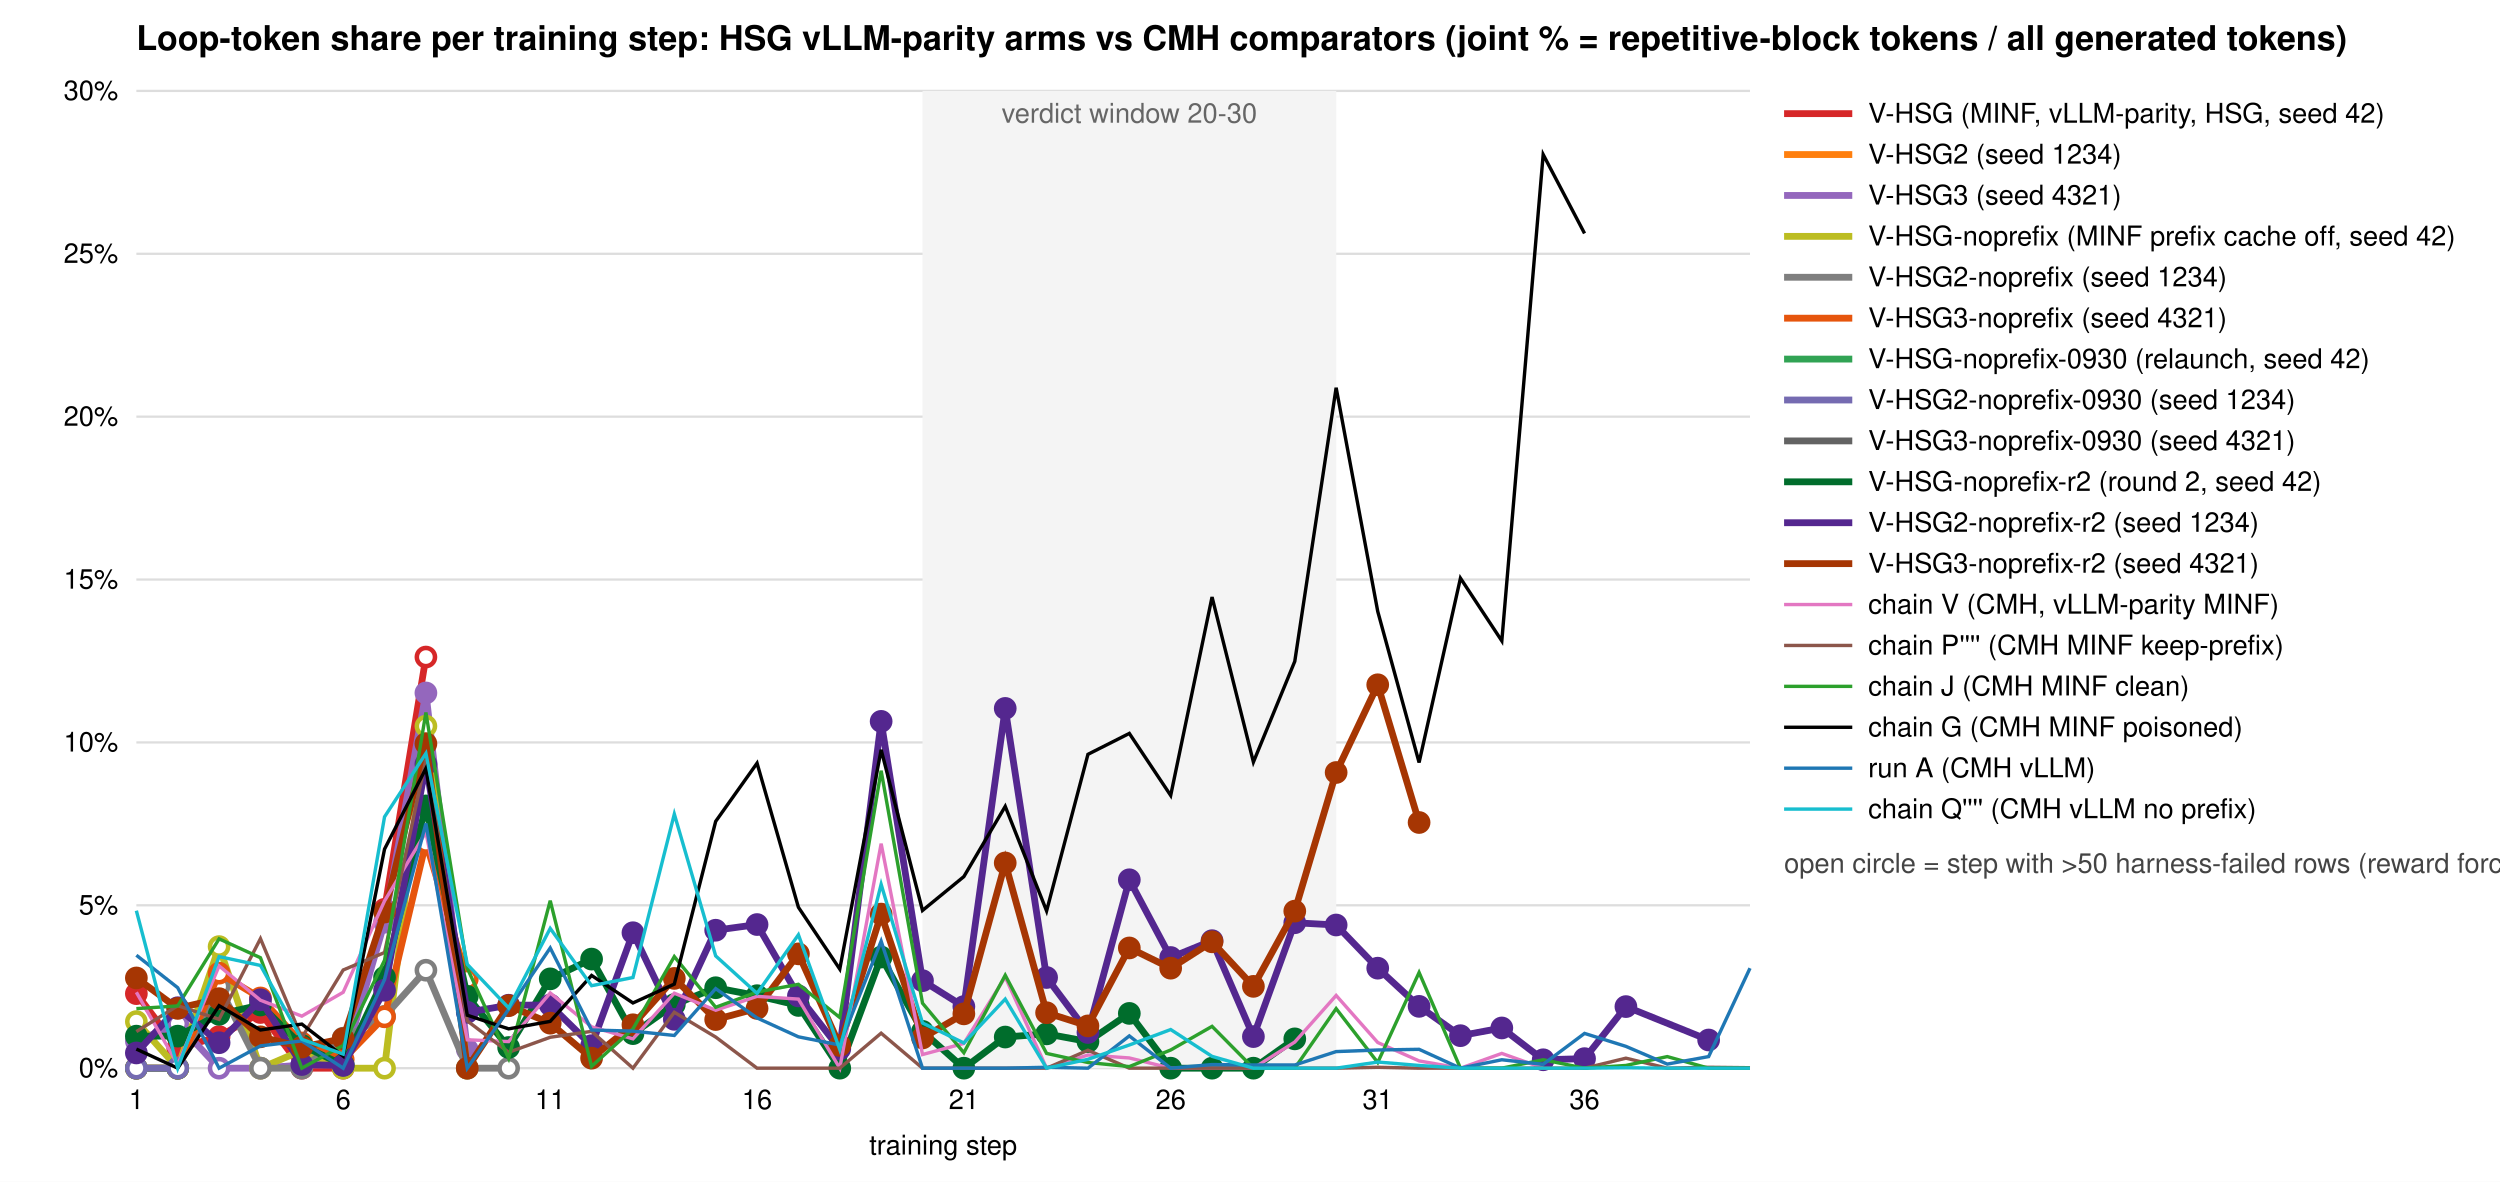
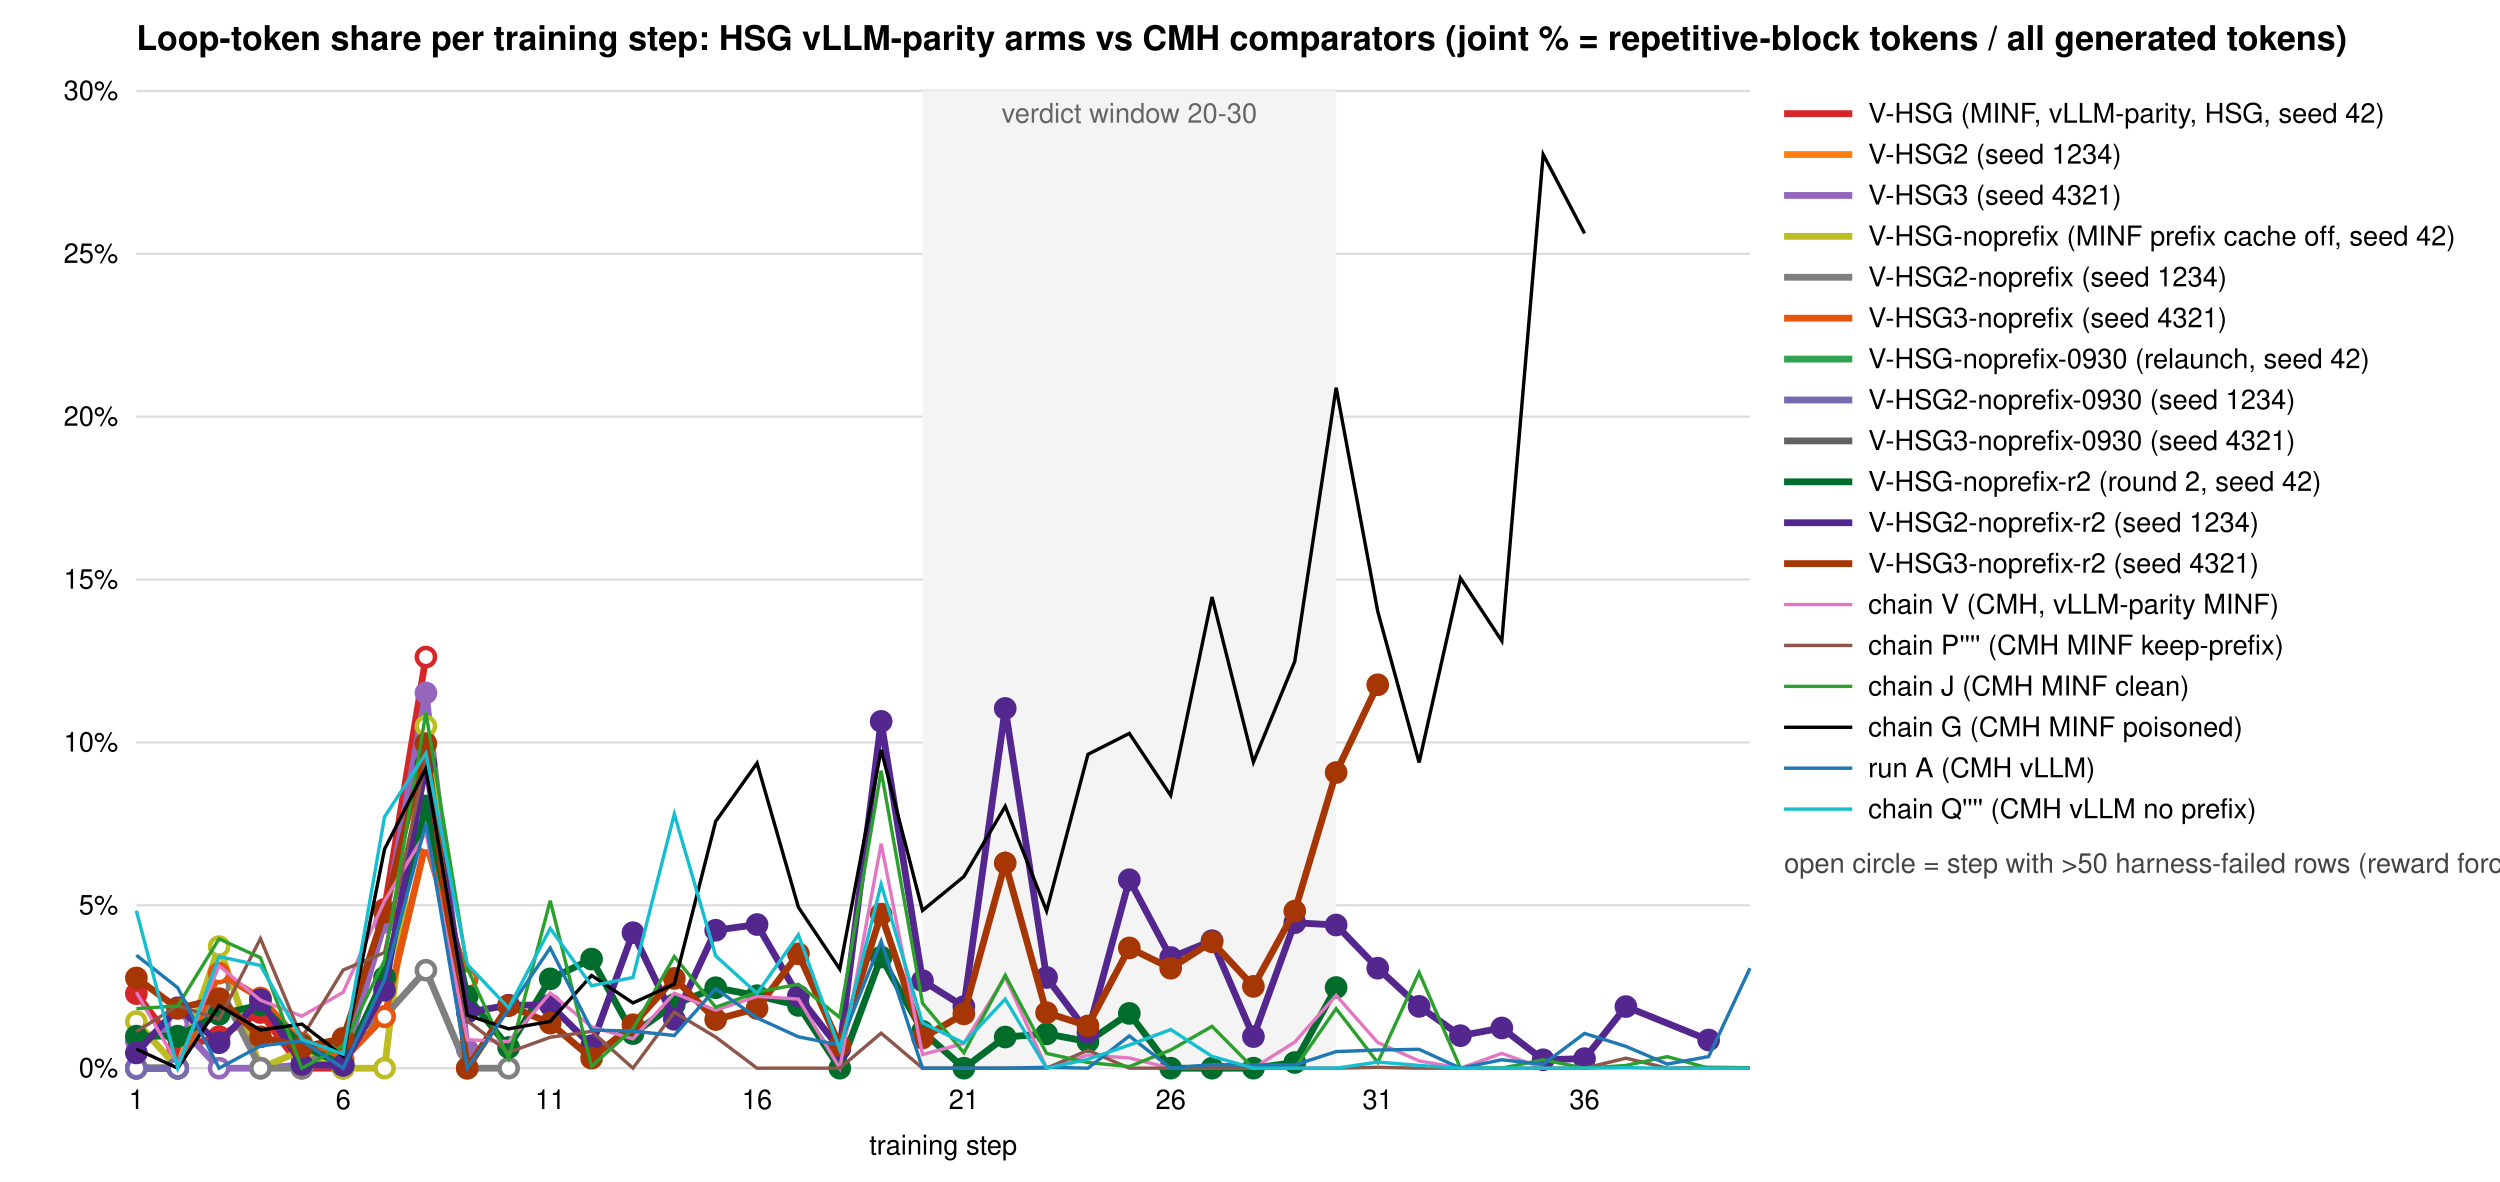
<svg xmlns="http://www.w3.org/2000/svg" width="1100" height="520" font-family="Helvetica,Arial" font-size="12">
  <rect width="1100" height="520" fill="white" />
  <text x="60" y="22" font-size="15" font-weight="bold">Loop-token share per training step: HSG vLLM-parity arms vs CMH comparators (joint % = repetitive-block tokens / all generated tokens)</text>
  <line x1="60" y1="470.0" x2="770" y2="470.0" stroke="#ddd" />
  <text x="52" y="474.0" text-anchor="end">0%</text>
  <line x1="60" y1="398.333" x2="770" y2="398.333" stroke="#ddd" />
  <text x="52" y="402.333" text-anchor="end">5%</text>
  <line x1="60" y1="326.667" x2="770" y2="326.667" stroke="#ddd" />
  <text x="52" y="330.667" text-anchor="end">10%</text>
  <line x1="60" y1="255.0" x2="770" y2="255.0" stroke="#ddd" />
  <text x="52" y="259.0" text-anchor="end">15%</text>
  <line x1="60" y1="183.333" x2="770" y2="183.333" stroke="#ddd" />
  <text x="52" y="187.333" text-anchor="end">20%</text>
  <line x1="60" y1="111.667" x2="770" y2="111.667" stroke="#ddd" />
  <text x="52" y="115.667" text-anchor="end">25%</text>
  <line x1="60" y1="40.0" x2="770" y2="40.0" stroke="#ddd" />
  <text x="52" y="44.0" text-anchor="end">30%</text>
  <text x="60.0" y="488" text-anchor="middle">1</text>
  <text x="151.026" y="488" text-anchor="middle">6</text>
  <text x="242.051" y="488" text-anchor="middle">11</text>
  <text x="333.077" y="488" text-anchor="middle">16</text>
  <text x="424.103" y="488" text-anchor="middle">21</text>
  <text x="515.128" y="488" text-anchor="middle">26</text>
  <text x="606.154" y="488" text-anchor="middle">31</text>
  <text x="697.179" y="488" text-anchor="middle">36</text>
  <text x="415.0" y="508" text-anchor="middle">training step</text>
  <rect x="405.897" y="40" width="182.051" height="430" fill="#f4f4f4" />
  <text x="496.923" y="54" text-anchor="middle" fill="#666">verdict window 20-30</text>
  <polyline fill="none" stroke="#d62728" stroke-width="3" points="60.0,437.2 78.2,461.2 96.4,456.1 114.6,445.5 132.8,470.0 151.0,470.0 169.2,400.1 187.4,289.1" />
  <circle cx="60.0" cy="437.2" r="4" fill="#d62728" stroke="#d62728" stroke-width="2" />
  <circle cx="78.2" cy="461.2" r="4" fill="#d62728" stroke="#d62728" stroke-width="2" />
  <circle cx="96.4" cy="456.1" r="4" fill="#d62728" stroke="#d62728" stroke-width="2" />
  <circle cx="114.6" cy="445.5" r="4" fill="#d62728" stroke="#d62728" stroke-width="2" />
  <circle cx="132.8" cy="470.0" r="4" fill="white" stroke="#d62728" stroke-width="2" />
  <circle cx="151.0" cy="470.0" r="4" fill="white" stroke="#d62728" stroke-width="2" />
  <circle cx="169.2" cy="400.1" r="4" fill="white" stroke="#d62728" stroke-width="2" />
  <circle cx="187.4" cy="289.1" r="4" fill="white" stroke="#d62728" stroke-width="2" />
  <line x1="785" y1="50" x2="815" y2="50" stroke="#d62728" stroke-width="3" />
  <text x="822" y="54">V-HSG (MINF, vLLM-parity, HSG, seed 42)</text>
  <polyline fill="none" stroke="#ff7f0e" stroke-width="3" points="60.0,470.0 78.2,470.0" />
  <circle cx="60.0" cy="470.0" r="4" fill="white" stroke="#ff7f0e" stroke-width="2" />
  <circle cx="78.2" cy="470.0" r="4" fill="white" stroke="#ff7f0e" stroke-width="2" />
  <line x1="785" y1="68" x2="815" y2="68" stroke="#ff7f0e" stroke-width="3" />
  <text x="822" y="72">V-HSG2 (seed 1234)</text>
  <polyline fill="none" stroke="#9467bd" stroke-width="3" points="60.0,458.1 78.2,450.5 96.4,470.0 114.6,470.0 132.8,468.6 151.0,468.5 169.2,405.8 187.4,304.9 205.6,461.8" />
  <circle cx="60.0" cy="458.1" r="4" fill="white" stroke="#9467bd" stroke-width="2" />
  <circle cx="78.2" cy="450.5" r="4" fill="white" stroke="#9467bd" stroke-width="2" />
  <circle cx="96.4" cy="470.0" r="4" fill="white" stroke="#9467bd" stroke-width="2" />
  <circle cx="114.6" cy="470.0" r="4" fill="white" stroke="#9467bd" stroke-width="2" />
  <circle cx="132.8" cy="468.6" r="4" fill="white" stroke="#9467bd" stroke-width="2" />
  <circle cx="151.0" cy="468.5" r="4" fill="white" stroke="#9467bd" stroke-width="2" />
  <circle cx="169.2" cy="405.8" r="4" fill="#9467bd" stroke="#9467bd" stroke-width="2" />
  <circle cx="187.4" cy="304.9" r="4" fill="#9467bd" stroke="#9467bd" stroke-width="2" />
  <circle cx="205.6" cy="461.8" r="4" fill="#9467bd" stroke="#9467bd" stroke-width="2" />
  <line x1="785" y1="86" x2="815" y2="86" stroke="#9467bd" stroke-width="3" />
  <text x="822" y="90">V-HSG3 (seed 4321)</text>
  <polyline fill="none" stroke="#bcbd22" stroke-width="3" points="60.0,449.5 78.2,470.0 96.4,416.5 114.6,470.0 132.8,462.2 151.0,470.0 169.2,470.0 187.4,319.5 205.6,470.0" />
  <circle cx="60.0" cy="449.5" r="4" fill="white" stroke="#bcbd22" stroke-width="2" />
  <circle cx="78.2" cy="470.0" r="4" fill="#bcbd22" stroke="#bcbd22" stroke-width="2" />
  <circle cx="96.4" cy="416.5" r="4" fill="white" stroke="#bcbd22" stroke-width="2" />
  <circle cx="114.6" cy="470.0" r="4" fill="white" stroke="#bcbd22" stroke-width="2" />
  <circle cx="132.8" cy="462.2" r="4" fill="white" stroke="#bcbd22" stroke-width="2" />
  <circle cx="151.0" cy="470.0" r="4" fill="white" stroke="#bcbd22" stroke-width="2" />
  <circle cx="169.2" cy="470.0" r="4" fill="white" stroke="#bcbd22" stroke-width="2" />
  <circle cx="187.4" cy="319.5" r="4" fill="white" stroke="#bcbd22" stroke-width="2" />
  <circle cx="205.6" cy="470.0" r="4" fill="white" stroke="#bcbd22" stroke-width="2" />
  <line x1="785" y1="104" x2="815" y2="104" stroke="#bcbd22" stroke-width="3" />
  <text x="822" y="108">V-HSG-noprefix (MINF prefix cache off, seed 42)</text>
  <polyline fill="none" stroke="#7f7f7f" stroke-width="3" points="60.0,470.0 78.2,470.0 96.4,434.0 114.6,470.0 132.8,470.0 151.0,456.8 169.2,447.2 187.4,426.9 205.6,470.0 223.8,470.0" />
  <circle cx="60.0" cy="470.0" r="4" fill="white" stroke="#7f7f7f" stroke-width="2" />
  <circle cx="78.2" cy="470.0" r="4" fill="white" stroke="#7f7f7f" stroke-width="2" />
  <circle cx="96.4" cy="434.0" r="4" fill="white" stroke="#7f7f7f" stroke-width="2" />
  <circle cx="114.6" cy="470.0" r="4" fill="white" stroke="#7f7f7f" stroke-width="2" />
  <circle cx="132.8" cy="470.0" r="4" fill="white" stroke="#7f7f7f" stroke-width="2" />
  <circle cx="151.0" cy="456.8" r="4" fill="white" stroke="#7f7f7f" stroke-width="2" />
  <circle cx="169.2" cy="447.2" r="4" fill="white" stroke="#7f7f7f" stroke-width="2" />
  <circle cx="187.4" cy="426.9" r="4" fill="white" stroke="#7f7f7f" stroke-width="2" />
  <circle cx="205.6" cy="470.0" r="4" fill="white" stroke="#7f7f7f" stroke-width="2" />
  <circle cx="223.8" cy="470.0" r="4" fill="white" stroke="#7f7f7f" stroke-width="2" />
  <line x1="785" y1="122" x2="815" y2="122" stroke="#7f7f7f" stroke-width="3" />
  <text x="822" y="126">V-HSG2-noprefix (seed 1234)</text>
  <polyline fill="none" stroke="#e6550d" stroke-width="3" points="60.0,470.0 78.2,470.0 96.4,428.2 114.6,439.1 132.8,458.9 151.0,466.2 169.2,447.4 187.4,370.7 205.6,430.8" />
  <circle cx="60.0" cy="470.0" r="4" fill="white" stroke="#e6550d" stroke-width="2" />
  <circle cx="78.2" cy="470.0" r="4" fill="white" stroke="#e6550d" stroke-width="2" />
  <circle cx="96.4" cy="428.2" r="4" fill="white" stroke="#e6550d" stroke-width="2" />
  <circle cx="114.6" cy="439.1" r="4" fill="white" stroke="#e6550d" stroke-width="2" />
  <circle cx="132.8" cy="458.9" r="4" fill="white" stroke="#e6550d" stroke-width="2" />
  <circle cx="151.0" cy="466.2" r="4" fill="#e6550d" stroke="#e6550d" stroke-width="2" />
  <circle cx="169.2" cy="447.4" r="4" fill="white" stroke="#e6550d" stroke-width="2" />
  <circle cx="187.4" cy="370.7" r="4" fill="white" stroke="#e6550d" stroke-width="2" />
  <circle cx="205.6" cy="430.8" r="4" fill="white" stroke="#e6550d" stroke-width="2" />
  <line x1="785" y1="140" x2="815" y2="140" stroke="#e6550d" stroke-width="3" />
  <text x="822" y="144">V-HSG3-noprefix (seed 4321)</text>
  <polyline fill="none" stroke="#31a354" stroke-width="3" points="60.0,470.0 78.2,470.0" />
  <circle cx="60.0" cy="470.0" r="4" fill="white" stroke="#31a354" stroke-width="2" />
  <circle cx="78.2" cy="470.0" r="4" fill="white" stroke="#31a354" stroke-width="2" />
  <line x1="785" y1="158" x2="815" y2="158" stroke="#31a354" stroke-width="3" />
  <text x="822" y="162">V-HSG-noprefix-0930 (relaunch, seed 42)</text>
  <polyline fill="none" stroke="#756bb1" stroke-width="3" points="60.0,470.0 78.2,470.0" />
  <circle cx="60.0" cy="470.0" r="4" fill="white" stroke="#756bb1" stroke-width="2" />
  <circle cx="78.2" cy="470.0" r="4" fill="white" stroke="#756bb1" stroke-width="2" />
  <line x1="785" y1="176" x2="815" y2="176" stroke="#756bb1" stroke-width="3" />
  <text x="822" y="180">V-HSG2-noprefix-0930 (seed 1234)</text>
  <line x1="785" y1="194" x2="815" y2="194" stroke="#636363" stroke-width="3" />
  <text x="822" y="198">V-HSG3-noprefix-0930 (seed 4321)</text>
-   <polyline fill="none" stroke="#006d2c" stroke-width="3" points="60.0,455.9 78.2,455.9 96.4,446.3 114.6,442.2 132.8,460.0 151.0,468.6 169.2,430.0 187.4,354.6 205.6,438.4 223.8,460.9 242.1,430.7 260.3,422.0 278.5,454.8 296.7,442.0 314.9,434.6 333.1,438.1 351.3,442.4 369.5,470.0 387.7,421.1 405.9,453.8 424.1,470.0 442.3,456.3 460.5,454.9 478.7,458.3 496.9,445.9 515.1,470.0 533.3,470.0 551.5,470.0 569.7,457.1" />
+   <polyline fill="none" stroke="#006d2c" stroke-width="3" points="60.0,455.9 78.2,455.9 96.4,446.3 114.6,442.2 132.8,460.0 151.0,468.6 169.2,430.0 187.4,354.6 205.6,438.4 223.8,460.9 242.1,430.7 260.3,422.0 278.5,454.8 296.7,442.0 314.9,434.6 333.1,438.1 351.3,442.4 369.5,470.0 387.7,421.1 405.9,453.8 424.1,470.0 442.3,456.3 460.5,454.9 478.7,458.3 496.9,445.9 515.1,470.0 533.3,470.0 551.5,470.0 569.7,467.5 587.9,434.5" />
  <circle cx="60.0" cy="455.9" r="4" fill="#006d2c" stroke="#006d2c" stroke-width="2" />
  <circle cx="78.2" cy="455.9" r="4" fill="#006d2c" stroke="#006d2c" stroke-width="2" />
  <circle cx="96.4" cy="446.3" r="4" fill="#006d2c" stroke="#006d2c" stroke-width="2" />
  <circle cx="114.6" cy="442.2" r="4" fill="#006d2c" stroke="#006d2c" stroke-width="2" />
  <circle cx="132.8" cy="460.0" r="4" fill="#006d2c" stroke="#006d2c" stroke-width="2" />
  <circle cx="151.0" cy="468.6" r="4" fill="#006d2c" stroke="#006d2c" stroke-width="2" />
  <circle cx="169.2" cy="430.0" r="4" fill="#006d2c" stroke="#006d2c" stroke-width="2" />
  <circle cx="187.4" cy="354.6" r="4" fill="#006d2c" stroke="#006d2c" stroke-width="2" />
  <circle cx="205.6" cy="438.4" r="4" fill="#006d2c" stroke="#006d2c" stroke-width="2" />
  <circle cx="223.8" cy="460.9" r="4" fill="#006d2c" stroke="#006d2c" stroke-width="2" />
  <circle cx="242.1" cy="430.7" r="4" fill="#006d2c" stroke="#006d2c" stroke-width="2" />
  <circle cx="260.3" cy="422.0" r="4" fill="#006d2c" stroke="#006d2c" stroke-width="2" />
  <circle cx="278.5" cy="454.8" r="4" fill="#006d2c" stroke="#006d2c" stroke-width="2" />
  <circle cx="296.7" cy="442.0" r="4" fill="#006d2c" stroke="#006d2c" stroke-width="2" />
  <circle cx="314.9" cy="434.6" r="4" fill="#006d2c" stroke="#006d2c" stroke-width="2" />
  <circle cx="333.1" cy="438.1" r="4" fill="#006d2c" stroke="#006d2c" stroke-width="2" />
  <circle cx="351.3" cy="442.4" r="4" fill="#006d2c" stroke="#006d2c" stroke-width="2" />
  <circle cx="369.5" cy="470.0" r="4" fill="#006d2c" stroke="#006d2c" stroke-width="2" />
  <circle cx="387.7" cy="421.1" r="4" fill="#006d2c" stroke="#006d2c" stroke-width="2" />
  <circle cx="405.9" cy="453.8" r="4" fill="#006d2c" stroke="#006d2c" stroke-width="2" />
  <circle cx="424.1" cy="470.0" r="4" fill="#006d2c" stroke="#006d2c" stroke-width="2" />
  <circle cx="442.3" cy="456.3" r="4" fill="#006d2c" stroke="#006d2c" stroke-width="2" />
  <circle cx="460.5" cy="454.9" r="4" fill="#006d2c" stroke="#006d2c" stroke-width="2" />
  <circle cx="478.7" cy="458.3" r="4" fill="#006d2c" stroke="#006d2c" stroke-width="2" />
  <circle cx="496.9" cy="445.9" r="4" fill="#006d2c" stroke="#006d2c" stroke-width="2" />
  <circle cx="515.1" cy="470.0" r="4" fill="#006d2c" stroke="#006d2c" stroke-width="2" />
  <circle cx="533.3" cy="470.0" r="4" fill="#006d2c" stroke="#006d2c" stroke-width="2" />
  <circle cx="551.5" cy="470.0" r="4" fill="#006d2c" stroke="#006d2c" stroke-width="2" />
-   <circle cx="569.7" cy="457.1" r="4" fill="#006d2c" stroke="#006d2c" stroke-width="2" />
+   <circle cx="569.7" cy="467.5" r="4" fill="#006d2c" stroke="#006d2c" stroke-width="2" />
+   <circle cx="587.9" cy="434.5" r="4" fill="#006d2c" stroke="#006d2c" stroke-width="2" />
  <line x1="785" y1="212" x2="815" y2="212" stroke="#006d2c" stroke-width="3" />
  <text x="822" y="216">V-HSG-noprefix-r2 (round 2, seed 42)</text>
  <polyline fill="none" stroke="#54278f" stroke-width="3" points="60.0,463.3 78.2,443.4 96.4,458.8 114.6,439.9 132.8,468.4 151.0,468.8 169.2,435.7 187.4,336.2 205.6,445.4 223.8,442.3 242.1,442.2 260.3,460.1 278.5,410.4 296.7,448.5 314.9,409.3 333.1,406.8 351.3,438.2 369.5,461.5 387.7,317.4 405.9,431.5 424.1,442.9 442.3,311.7 460.5,430.1 478.7,454.3 496.9,387.1 515.1,421.3 533.3,413.9 551.5,456.1 569.7,406.0 587.9,407.0 606.2,426.0 624.4,442.8 642.6,455.7 660.8,452.3 679.0,466.3 697.2,465.8 715.4,442.9 751.8,457.6" />
  <circle cx="60.0" cy="463.3" r="4" fill="#54278f" stroke="#54278f" stroke-width="2" />
  <circle cx="78.2" cy="443.4" r="4" fill="#54278f" stroke="#54278f" stroke-width="2" />
  <circle cx="96.4" cy="458.8" r="4" fill="#54278f" stroke="#54278f" stroke-width="2" />
  <circle cx="114.6" cy="439.9" r="4" fill="#54278f" stroke="#54278f" stroke-width="2" />
  <circle cx="132.8" cy="468.4" r="4" fill="#54278f" stroke="#54278f" stroke-width="2" />
  <circle cx="151.0" cy="468.8" r="4" fill="#54278f" stroke="#54278f" stroke-width="2" />
  <circle cx="169.2" cy="435.7" r="4" fill="#54278f" stroke="#54278f" stroke-width="2" />
  <circle cx="187.4" cy="336.2" r="4" fill="#54278f" stroke="#54278f" stroke-width="2" />
  <circle cx="205.6" cy="445.4" r="4" fill="#54278f" stroke="#54278f" stroke-width="2" />
  <circle cx="223.8" cy="442.3" r="4" fill="#54278f" stroke="#54278f" stroke-width="2" />
  <circle cx="242.1" cy="442.2" r="4" fill="#54278f" stroke="#54278f" stroke-width="2" />
  <circle cx="260.3" cy="460.1" r="4" fill="#54278f" stroke="#54278f" stroke-width="2" />
  <circle cx="278.5" cy="410.4" r="4" fill="#54278f" stroke="#54278f" stroke-width="2" />
  <circle cx="296.7" cy="448.5" r="4" fill="#54278f" stroke="#54278f" stroke-width="2" />
  <circle cx="314.9" cy="409.3" r="4" fill="#54278f" stroke="#54278f" stroke-width="2" />
  <circle cx="333.1" cy="406.8" r="4" fill="#54278f" stroke="#54278f" stroke-width="2" />
  <circle cx="351.3" cy="438.2" r="4" fill="#54278f" stroke="#54278f" stroke-width="2" />
  <circle cx="369.5" cy="461.5" r="4" fill="#54278f" stroke="#54278f" stroke-width="2" />
  <circle cx="387.7" cy="317.4" r="4" fill="#54278f" stroke="#54278f" stroke-width="2" />
  <circle cx="405.9" cy="431.5" r="4" fill="#54278f" stroke="#54278f" stroke-width="2" />
  <circle cx="424.1" cy="442.9" r="4" fill="#54278f" stroke="#54278f" stroke-width="2" />
  <circle cx="442.3" cy="311.7" r="4" fill="#54278f" stroke="#54278f" stroke-width="2" />
  <circle cx="460.5" cy="430.1" r="4" fill="#54278f" stroke="#54278f" stroke-width="2" />
  <circle cx="478.7" cy="454.3" r="4" fill="#54278f" stroke="#54278f" stroke-width="2" />
  <circle cx="496.9" cy="387.1" r="4" fill="#54278f" stroke="#54278f" stroke-width="2" />
  <circle cx="515.1" cy="421.3" r="4" fill="#54278f" stroke="#54278f" stroke-width="2" />
  <circle cx="533.3" cy="413.9" r="4" fill="#54278f" stroke="#54278f" stroke-width="2" />
  <circle cx="551.5" cy="456.1" r="4" fill="#54278f" stroke="#54278f" stroke-width="2" />
  <circle cx="569.7" cy="406.0" r="4" fill="#54278f" stroke="#54278f" stroke-width="2" />
  <circle cx="587.9" cy="407.0" r="4" fill="#54278f" stroke="#54278f" stroke-width="2" />
  <circle cx="606.2" cy="426.0" r="4" fill="#54278f" stroke="#54278f" stroke-width="2" />
  <circle cx="624.4" cy="442.8" r="4" fill="#54278f" stroke="#54278f" stroke-width="2" />
  <circle cx="642.6" cy="455.7" r="4" fill="#54278f" stroke="#54278f" stroke-width="2" />
  <circle cx="660.8" cy="452.3" r="4" fill="#54278f" stroke="#54278f" stroke-width="2" />
  <circle cx="679.0" cy="466.3" r="4" fill="#54278f" stroke="#54278f" stroke-width="2" />
  <circle cx="697.2" cy="465.8" r="4" fill="#54278f" stroke="#54278f" stroke-width="2" />
  <circle cx="715.4" cy="442.9" r="4" fill="#54278f" stroke="#54278f" stroke-width="2" />
  <circle cx="751.8" cy="457.6" r="4" fill="#54278f" stroke="#54278f" stroke-width="2" />
  <line x1="785" y1="230" x2="815" y2="230" stroke="#54278f" stroke-width="3" />
  <text x="822" y="234">V-HSG2-noprefix-r2 (seed 1234)</text>
-   <polyline fill="none" stroke="#a63603" stroke-width="3" points="60.0,430.3 78.2,443.7 96.4,439.4 114.6,456.2 132.8,460.7 151.0,457.0 169.2,401.3 187.4,327.2 205.6,470.0 223.8,442.5 242.1,450.2 260.3,465.6 278.5,450.9 296.7,430.5 314.9,448.6 333.1,443.7 351.3,419.7 369.5,460.0 387.7,402.2 405.9,456.7 424.1,446.1 442.3,379.7 460.5,445.6 478.7,451.4 496.9,417.1 515.1,426.0 533.3,414.4 551.5,434.0 569.7,400.9 587.9,339.9 606.2,301.3 624.4,361.9" />
+   <polyline fill="none" stroke="#a63603" stroke-width="3" points="60.0,430.3 78.2,443.7 96.4,439.4 114.6,456.2 132.8,460.7 151.0,457.0 169.2,401.3 187.4,327.2 205.6,470.0 223.8,442.5 242.1,450.2 260.3,465.6 278.5,450.9 296.7,430.5 314.9,448.6 333.1,443.7 351.3,419.7 369.5,460.0 387.7,402.2 405.9,456.7 424.1,446.1 442.3,379.7 460.5,445.6 478.7,451.4 496.9,417.1 515.1,426.0 533.3,414.4 551.5,434.0 569.7,400.9 587.9,339.9 606.2,301.3" />
  <circle cx="60.0" cy="430.3" r="4" fill="#a63603" stroke="#a63603" stroke-width="2" />
  <circle cx="78.2" cy="443.7" r="4" fill="#a63603" stroke="#a63603" stroke-width="2" />
  <circle cx="96.4" cy="439.4" r="4" fill="#a63603" stroke="#a63603" stroke-width="2" />
  <circle cx="114.6" cy="456.2" r="4" fill="#a63603" stroke="#a63603" stroke-width="2" />
  <circle cx="132.8" cy="460.7" r="4" fill="#a63603" stroke="#a63603" stroke-width="2" />
  <circle cx="151.0" cy="457.0" r="4" fill="#a63603" stroke="#a63603" stroke-width="2" />
  <circle cx="169.2" cy="401.3" r="4" fill="#a63603" stroke="#a63603" stroke-width="2" />
  <circle cx="187.4" cy="327.2" r="4" fill="#a63603" stroke="#a63603" stroke-width="2" />
  <circle cx="205.6" cy="470.0" r="4" fill="#a63603" stroke="#a63603" stroke-width="2" />
  <circle cx="223.8" cy="442.5" r="4" fill="#a63603" stroke="#a63603" stroke-width="2" />
  <circle cx="242.1" cy="450.2" r="4" fill="#a63603" stroke="#a63603" stroke-width="2" />
  <circle cx="260.3" cy="465.6" r="4" fill="#a63603" stroke="#a63603" stroke-width="2" />
  <circle cx="278.5" cy="450.9" r="4" fill="#a63603" stroke="#a63603" stroke-width="2" />
  <circle cx="296.7" cy="430.5" r="4" fill="#a63603" stroke="#a63603" stroke-width="2" />
  <circle cx="314.9" cy="448.6" r="4" fill="#a63603" stroke="#a63603" stroke-width="2" />
  <circle cx="333.1" cy="443.7" r="4" fill="#a63603" stroke="#a63603" stroke-width="2" />
  <circle cx="351.3" cy="419.7" r="4" fill="#a63603" stroke="#a63603" stroke-width="2" />
  <circle cx="369.5" cy="460.0" r="4" fill="#a63603" stroke="#a63603" stroke-width="2" />
  <circle cx="387.7" cy="402.2" r="4" fill="#a63603" stroke="#a63603" stroke-width="2" />
  <circle cx="405.9" cy="456.7" r="4" fill="#a63603" stroke="#a63603" stroke-width="2" />
  <circle cx="424.1" cy="446.1" r="4" fill="#a63603" stroke="#a63603" stroke-width="2" />
  <circle cx="442.3" cy="379.7" r="4" fill="#a63603" stroke="#a63603" stroke-width="2" />
  <circle cx="460.5" cy="445.6" r="4" fill="#a63603" stroke="#a63603" stroke-width="2" />
  <circle cx="478.7" cy="451.4" r="4" fill="#a63603" stroke="#a63603" stroke-width="2" />
  <circle cx="496.9" cy="417.1" r="4" fill="#a63603" stroke="#a63603" stroke-width="2" />
  <circle cx="515.1" cy="426.0" r="4" fill="#a63603" stroke="#a63603" stroke-width="2" />
  <circle cx="533.3" cy="414.4" r="4" fill="#a63603" stroke="#a63603" stroke-width="2" />
  <circle cx="551.5" cy="434.0" r="4" fill="#a63603" stroke="#a63603" stroke-width="2" />
  <circle cx="569.7" cy="400.9" r="4" fill="#a63603" stroke="#a63603" stroke-width="2" />
  <circle cx="587.9" cy="339.9" r="4" fill="#a63603" stroke="#a63603" stroke-width="2" />
  <circle cx="606.2" cy="301.3" r="4" fill="#a63603" stroke="#a63603" stroke-width="2" />
-   <circle cx="624.4" cy="361.9" r="4" fill="#a63603" stroke="#a63603" stroke-width="2" />
  <line x1="785" y1="248" x2="815" y2="248" stroke="#a63603" stroke-width="3" />
  <text x="822" y="252">V-HSG3-noprefix-r2 (seed 4321)</text>
  <polyline fill="none" stroke="#e377c2" stroke-width="1.5" points="60.0,436.6 78.2,468.4 96.4,425.0 114.6,440.1 132.8,447.1 151.0,436.6 169.2,396.4 187.4,366.2 205.6,457.5 223.8,458.3 242.1,436.9 260.3,451.8 278.5,457.1 296.7,437.0 314.9,444.5 333.1,438.4 351.3,439.6 369.5,470.0 387.7,371.2 405.9,464.0 424.1,459.1 442.3,429.9 460.5,470.0 478.7,464.2 496.9,465.5 515.1,470.0 533.3,470.0 551.5,470.0 569.7,458.5 587.9,438.0 606.2,458.7 624.4,466.8 642.6,470.0 660.8,463.5 679.0,470.0" />
  <line x1="785" y1="266" x2="815" y2="266" stroke="#e377c2" stroke-width="1.5" />
  <text x="822" y="270">chain V (CMH, vLLM-parity MINF)</text>
  <polyline fill="none" stroke="#8c564b" stroke-width="1.5" points="60.0,453.9 78.2,442.5 96.4,448.5 114.6,413.0 132.8,456.6 151.0,426.8 169.2,419.1 187.4,334.3 205.6,449.2 223.8,463.0 242.1,456.4 260.3,453.8 278.5,470.0 296.7,445.4 314.9,456.3 333.1,470.0 351.3,470.0 369.5,470.0 387.7,454.6 405.9,470.0 424.1,470.0 442.3,470.0 460.5,470.0 478.7,462.1 496.9,470.0 515.1,470.0 533.3,470.0 551.5,470.0 569.7,470.0 587.9,470.0 606.2,469.6 624.4,470.0 642.6,470.0 660.8,470.0 679.0,470.0 697.2,470.0 715.4,465.6 733.6,470.0 751.8,469.6 770.0,469.8" />
  <line x1="785" y1="284" x2="815" y2="284" stroke="#8c564b" stroke-width="1.5" />
  <text x="822" y="288">chain P'''' (CMH MINF keep-prefix)</text>
  <polyline fill="none" stroke="#2ca02c" stroke-width="1.5" points="60.0,443.8 78.2,442.6 96.4,413.1 114.6,421.4 132.8,470.0 151.0,460.0 169.2,422.5 187.4,313.5 205.6,426.0 223.8,465.7 242.1,396.3 260.3,469.2 278.5,452.7 296.7,420.9 314.9,443.2 333.1,436.5 351.3,433.1 369.5,447.7 387.7,339.1 405.9,441.4 424.1,463.2 442.3,429.1 460.5,463.5 478.7,467.5 496.9,469.3 515.1,462.0 533.3,451.6 551.5,470.0 569.7,470.0 587.9,443.8 606.2,467.5 624.4,427.9 642.6,470.0 660.8,470.0 679.0,466.3 697.2,470.0 715.4,468.8 733.6,464.9 751.8,470.0 770.0,470.0" />
  <line x1="785" y1="302" x2="815" y2="302" stroke="#2ca02c" stroke-width="1.5" />
  <text x="822" y="306">chain J (CMH MINF clean)</text>
  <polyline fill="none" stroke="#000000" stroke-width="1.5" points="60.0,461.6 78.2,470.0 96.4,442.5 114.6,453.2 132.8,450.6 151.0,464.7 169.2,373.6 187.4,338.1 205.6,446.7 223.8,452.7 242.1,449.4 260.3,429.2 278.5,441.3 296.7,433.0 314.9,361.4 333.1,335.8 351.3,399.2 369.5,426.4 387.7,329.9 405.9,400.6 424.1,385.7 442.3,354.8 460.5,400.8 478.7,331.9 496.9,322.7 515.1,350.0 533.3,262.7 551.5,335.3 569.7,291.0 587.9,170.6 606.2,269.0 624.4,335.5 642.6,254.4 660.8,282.0 679.0,68.0 697.2,102.7" />
  <line x1="785" y1="320" x2="815" y2="320" stroke="#000000" stroke-width="1.5" />
  <text x="822" y="324">chain G (CMH MINF poisoned)</text>
  <polyline fill="none" stroke="#1f77b4" stroke-width="1.5" points="60.0,420.3 78.2,434.6 96.4,470.0 114.6,460.2 132.8,458.0 151.0,470.0 169.2,431.0 187.4,362.3 205.6,470.0 223.8,444.1 242.1,417.1 260.3,453.2 278.5,453.7 296.7,455.6 314.9,435.0 333.1,447.9 351.3,456.2 369.5,459.8 387.7,414.1 405.9,470.0 424.1,470.0 442.3,470.0 460.5,469.6 478.7,470.0 496.9,455.8 515.1,470.0 533.3,468.4 551.5,468.6 569.7,468.6 587.9,462.7 606.2,462.0 624.4,461.7 642.6,470.0 660.8,466.3 679.0,468.3 697.2,454.7 715.4,460.4 733.6,468.2 751.8,464.9 770.0,426.0" />
  <line x1="785" y1="338" x2="815" y2="338" stroke="#1f77b4" stroke-width="1.5" />
  <text x="822" y="342">run A (CMH vLLM)</text>
  <polyline fill="none" stroke="#17becf" stroke-width="1.5" points="60.0,400.7 78.2,470.0 96.4,420.9 114.6,424.8 132.8,457.3 151.0,463.8 169.2,359.4 187.4,331.5 205.6,424.3 223.8,443.5 242.1,408.5 260.3,433.7 278.5,430.1 296.7,358.2 314.9,420.6 333.1,437.1 351.3,411.3 369.5,461.8 387.7,389.1 405.9,450.1 424.1,458.9 442.3,439.6 460.5,470.0 478.7,466.1 496.9,459.8 515.1,453.0 533.3,464.8 551.5,470.0 569.7,470.0 587.9,470.0 606.2,467.3 624.4,468.8 642.6,470.0 660.8,470.0 679.0,470.0 697.2,470.0 715.4,469.8 733.6,470.0 751.8,470.0 770.0,470.0" />
  <line x1="785" y1="356" x2="815" y2="356" stroke="#17becf" stroke-width="1.5" />
  <text x="822" y="360">chain Q'''' (CMH vLLM no prefix)</text>
  <text x="785" y="384" fill="#444">open circle = step with &gt;50 harness-failed rows (reward forced 0)</text>
</svg>
